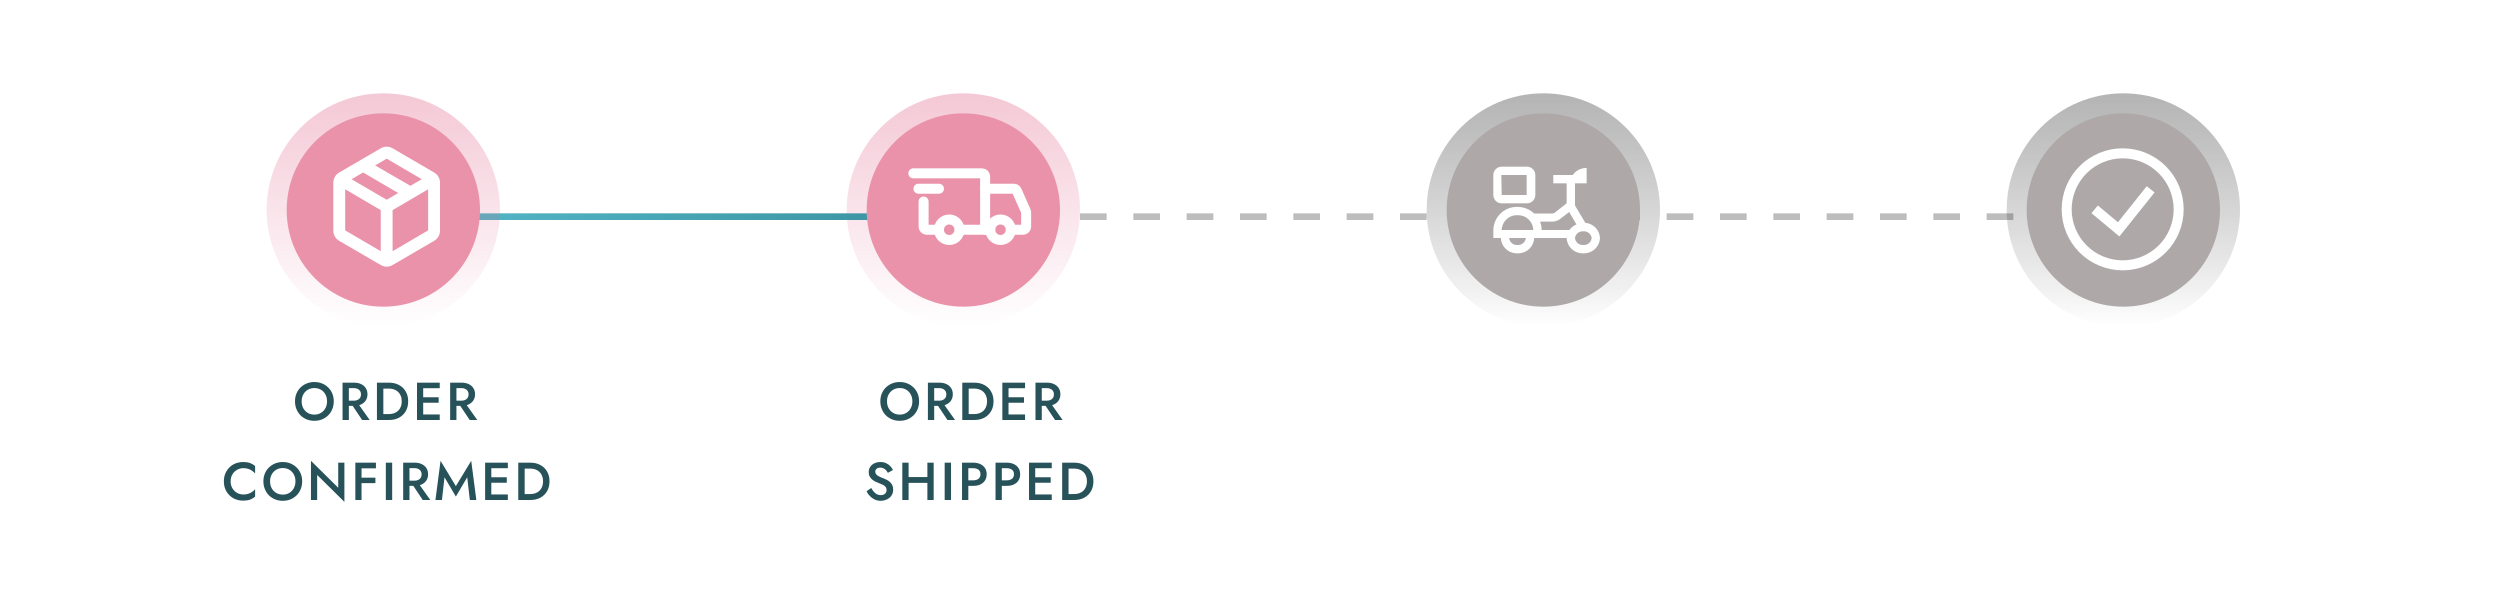
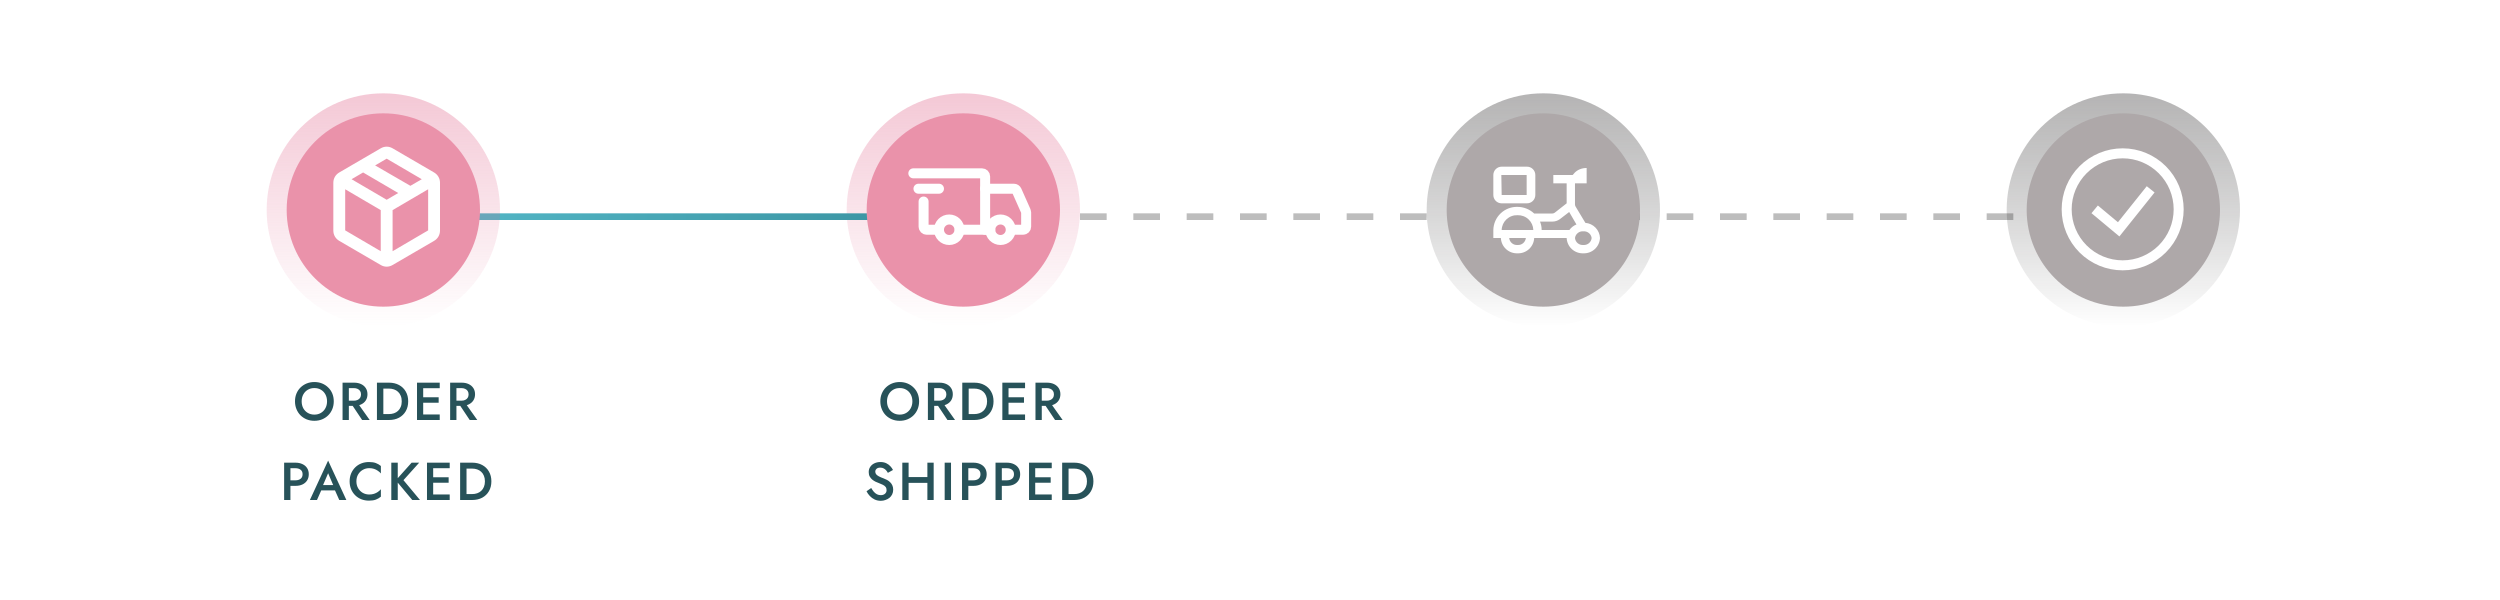
<svg xmlns="http://www.w3.org/2000/svg" width="375" height="90" viewBox="0 0 375 90" fill="none">
  <rect width="375" height="90" fill="white" />
  <circle cx="144.5" cy="31.5" r="17.5" fill="url(#paint0_linear_20_358)" />
  <line x1="146" y1="32.5" x2="59" y2="32.5" stroke="url(#paint1_linear_20_358)" />
-   <path d="M45.249 60.2C45.249 60.584 45.329 60.928 45.489 61.232C45.655 61.531 45.881 61.765 46.169 61.936C46.457 62.107 46.785 62.192 47.153 62.192C47.527 62.192 47.855 62.107 48.137 61.936C48.425 61.765 48.649 61.531 48.809 61.232C48.975 60.928 49.057 60.584 49.057 60.2C49.057 59.816 48.977 59.475 48.817 59.176C48.657 58.872 48.433 58.635 48.145 58.464C47.863 58.293 47.532 58.208 47.153 58.208C46.785 58.208 46.457 58.293 46.169 58.464C45.881 58.635 45.655 58.872 45.489 59.176C45.329 59.475 45.249 59.816 45.249 60.2ZM44.249 60.2C44.249 59.779 44.321 59.392 44.465 59.04C44.609 58.688 44.812 58.384 45.073 58.128C45.34 57.867 45.649 57.664 46.001 57.52C46.359 57.376 46.743 57.304 47.153 57.304C47.575 57.304 47.961 57.376 48.313 57.52C48.665 57.664 48.972 57.867 49.233 58.128C49.5 58.384 49.705 58.688 49.849 59.04C49.993 59.392 50.065 59.779 50.065 60.2C50.065 60.616 49.993 61.003 49.849 61.36C49.705 61.717 49.503 62.027 49.241 62.288C48.98 62.549 48.671 62.755 48.313 62.904C47.961 63.048 47.575 63.12 47.153 63.12C46.737 63.12 46.351 63.048 45.993 62.904C45.636 62.755 45.327 62.549 45.065 62.288C44.809 62.027 44.609 61.717 44.465 61.36C44.321 61.003 44.249 60.616 44.249 60.2ZM52.535 60.328H53.559L55.455 63H54.319L52.535 60.328ZM51.383 57.4H52.327V63H51.383V57.4ZM51.943 58.216V57.4H53.111C53.517 57.4 53.869 57.472 54.167 57.616C54.471 57.76 54.706 57.963 54.871 58.224C55.037 58.48 55.119 58.784 55.119 59.136C55.119 59.488 55.037 59.795 54.871 60.056C54.706 60.317 54.471 60.52 54.167 60.664C53.869 60.808 53.517 60.88 53.111 60.88H51.943V60.104H53.071C53.285 60.104 53.471 60.067 53.631 59.992C53.797 59.917 53.925 59.811 54.015 59.672C54.106 59.528 54.151 59.357 54.151 59.16C54.151 58.957 54.106 58.787 54.015 58.648C53.925 58.509 53.797 58.403 53.631 58.328C53.471 58.253 53.285 58.216 53.071 58.216H51.943ZM56.541 57.4H57.501V63H56.541V57.4ZM58.349 63H57.125V62.112H58.325C58.602 62.112 58.858 62.072 59.093 61.992C59.328 61.912 59.531 61.792 59.701 61.632C59.877 61.472 60.013 61.272 60.109 61.032C60.211 60.792 60.261 60.515 60.261 60.2C60.261 59.885 60.211 59.608 60.109 59.368C60.013 59.128 59.877 58.928 59.701 58.768C59.531 58.608 59.328 58.488 59.093 58.408C58.858 58.328 58.602 58.288 58.325 58.288H57.125V57.4H58.349C58.92 57.4 59.421 57.517 59.853 57.752C60.285 57.981 60.621 58.307 60.861 58.728C61.106 59.144 61.229 59.635 61.229 60.2C61.229 60.765 61.106 61.259 60.861 61.68C60.621 62.096 60.285 62.421 59.853 62.656C59.421 62.885 58.92 63 58.349 63ZM63.135 63V62.168H65.959V63H63.135ZM63.135 58.232V57.4H65.959V58.232H63.135ZM63.135 60.408V59.592H65.799V60.408H63.135ZM62.551 57.4H63.479V63H62.551V57.4ZM68.673 60.328H69.697L71.593 63H70.457L68.673 60.328ZM67.521 57.4H68.465V63H67.521V57.4ZM68.081 58.216V57.4H69.249C69.654 57.4 70.006 57.472 70.305 57.616C70.609 57.76 70.844 57.963 71.009 58.224C71.174 58.48 71.257 58.784 71.257 59.136C71.257 59.488 71.174 59.795 71.009 60.056C70.844 60.317 70.609 60.52 70.305 60.664C70.006 60.808 69.654 60.88 69.249 60.88H68.081V60.104H69.209C69.422 60.104 69.609 60.067 69.769 59.992C69.934 59.917 70.062 59.811 70.153 59.672C70.243 59.528 70.289 59.357 70.289 59.16C70.289 58.957 70.243 58.787 70.153 58.648C70.062 58.509 69.934 58.403 69.769 58.328C69.609 58.253 69.422 58.216 69.209 58.216H68.081ZM34.595 72.2C34.595 72.595 34.683 72.941 34.859 73.24C35.04 73.539 35.275 73.771 35.563 73.936C35.856 74.096 36.174 74.176 36.515 74.176C36.782 74.176 37.022 74.141 37.235 74.072C37.448 74.003 37.64 73.909 37.811 73.792C37.987 73.669 38.139 73.533 38.267 73.384V74.504C38.032 74.696 37.779 74.843 37.507 74.944C37.235 75.045 36.894 75.096 36.483 75.096C36.072 75.096 35.688 75.027 35.331 74.888C34.979 74.749 34.672 74.549 34.411 74.288C34.15 74.027 33.944 73.72 33.795 73.368C33.651 73.011 33.579 72.621 33.579 72.2C33.579 71.779 33.651 71.392 33.795 71.04C33.944 70.683 34.15 70.373 34.411 70.112C34.672 69.851 34.979 69.651 35.331 69.512C35.688 69.373 36.072 69.304 36.483 69.304C36.894 69.304 37.235 69.355 37.507 69.456C37.779 69.557 38.032 69.704 38.267 69.896V71.016C38.139 70.867 37.987 70.733 37.811 70.616C37.64 70.493 37.448 70.397 37.235 70.328C37.022 70.259 36.782 70.224 36.515 70.224C36.174 70.224 35.856 70.307 35.563 70.472C35.275 70.632 35.04 70.861 34.859 71.16C34.683 71.453 34.595 71.8 34.595 72.2ZM40.51 72.2C40.51 72.584 40.59 72.928 40.75 73.232C40.916 73.531 41.142 73.765 41.43 73.936C41.718 74.107 42.046 74.192 42.414 74.192C42.788 74.192 43.116 74.107 43.398 73.936C43.686 73.765 43.91 73.531 44.07 73.232C44.236 72.928 44.318 72.584 44.318 72.2C44.318 71.816 44.238 71.475 44.078 71.176C43.918 70.872 43.694 70.635 43.406 70.464C43.124 70.293 42.793 70.208 42.414 70.208C42.046 70.208 41.718 70.293 41.43 70.464C41.142 70.635 40.916 70.872 40.75 71.176C40.59 71.475 40.51 71.816 40.51 72.2ZM39.51 72.2C39.51 71.779 39.582 71.392 39.726 71.04C39.87 70.688 40.073 70.384 40.334 70.128C40.601 69.867 40.91 69.664 41.262 69.52C41.62 69.376 42.004 69.304 42.414 69.304C42.836 69.304 43.222 69.376 43.574 69.52C43.926 69.664 44.233 69.867 44.494 70.128C44.761 70.384 44.966 70.688 45.11 71.04C45.254 71.392 45.326 71.779 45.326 72.2C45.326 72.616 45.254 73.003 45.11 73.36C44.966 73.717 44.764 74.027 44.502 74.288C44.241 74.549 43.932 74.755 43.574 74.904C43.222 75.048 42.836 75.12 42.414 75.12C41.998 75.12 41.612 75.048 41.254 74.904C40.897 74.755 40.588 74.549 40.326 74.288C40.07 74.027 39.87 73.717 39.726 73.36C39.582 73.003 39.51 72.616 39.51 72.2ZM50.732 69.4H51.66V75.28L47.572 71.24V75H46.644V69.12L50.732 73.16V69.4ZM53.886 70.248V69.4H56.39V70.248H53.886ZM53.886 72.472V71.648H56.31V72.472H53.886ZM53.302 69.4H54.23V75H53.302V69.4ZM57.874 69.4H58.826V75H57.874V69.4ZM61.629 72.328H62.653L64.549 75H63.413L61.629 72.328ZM60.477 69.4H61.421V75H60.477V69.4ZM61.037 70.216V69.4H62.205C62.611 69.4 62.962 69.472 63.261 69.616C63.565 69.76 63.8 69.963 63.965 70.224C64.13 70.48 64.213 70.784 64.213 71.136C64.213 71.488 64.13 71.795 63.965 72.056C63.8 72.317 63.565 72.52 63.261 72.664C62.962 72.808 62.611 72.88 62.205 72.88H61.037V72.104H62.165C62.379 72.104 62.565 72.067 62.725 71.992C62.891 71.917 63.019 71.811 63.109 71.672C63.2 71.528 63.245 71.357 63.245 71.16C63.245 70.957 63.2 70.787 63.109 70.648C63.019 70.509 62.891 70.403 62.725 70.328C62.565 70.253 62.379 70.216 62.165 70.216H61.037ZM66.675 71.592L66.291 75H65.315L66.083 69.12L68.379 72.92L70.683 69.12L71.451 75H70.475L70.083 71.592L68.379 74.48L66.675 71.592ZM73.353 75V74.168H76.177V75H73.353ZM73.353 70.232V69.4H76.177V70.232H73.353ZM73.353 72.408V71.592H76.017V72.408H73.353ZM72.769 69.4H73.697V75H72.769V69.4ZM77.74 69.4H78.7V75H77.74V69.4ZM79.548 75H78.324V74.112H79.524C79.801 74.112 80.057 74.072 80.292 73.992C80.526 73.912 80.729 73.792 80.9 73.632C81.076 73.472 81.212 73.272 81.308 73.032C81.409 72.792 81.46 72.515 81.46 72.2C81.46 71.885 81.409 71.608 81.308 71.368C81.212 71.128 81.076 70.928 80.9 70.768C80.729 70.608 80.526 70.488 80.292 70.408C80.057 70.328 79.801 70.288 79.524 70.288H78.324V69.4H79.548C80.118 69.4 80.62 69.517 81.052 69.752C81.484 69.981 81.82 70.307 82.06 70.728C82.305 71.144 82.428 71.635 82.428 72.2C82.428 72.765 82.305 73.259 82.06 73.68C81.82 74.096 81.484 74.421 81.052 74.656C80.62 74.885 80.118 75 79.548 75Z" fill="#275259" />
+   <path d="M45.249 60.2C45.249 60.584 45.329 60.928 45.489 61.232C45.655 61.531 45.881 61.765 46.169 61.936C46.457 62.107 46.785 62.192 47.153 62.192C47.527 62.192 47.855 62.107 48.137 61.936C48.425 61.765 48.649 61.531 48.809 61.232C48.975 60.928 49.057 60.584 49.057 60.2C49.057 59.816 48.977 59.475 48.817 59.176C48.657 58.872 48.433 58.635 48.145 58.464C47.863 58.293 47.532 58.208 47.153 58.208C46.785 58.208 46.457 58.293 46.169 58.464C45.881 58.635 45.655 58.872 45.489 59.176C45.329 59.475 45.249 59.816 45.249 60.2ZM44.249 60.2C44.249 59.779 44.321 59.392 44.465 59.04C44.609 58.688 44.812 58.384 45.073 58.128C45.34 57.867 45.649 57.664 46.001 57.52C46.359 57.376 46.743 57.304 47.153 57.304C47.575 57.304 47.961 57.376 48.313 57.52C48.665 57.664 48.972 57.867 49.233 58.128C49.5 58.384 49.705 58.688 49.849 59.04C49.993 59.392 50.065 59.779 50.065 60.2C50.065 60.616 49.993 61.003 49.849 61.36C49.705 61.717 49.503 62.027 49.241 62.288C48.98 62.549 48.671 62.755 48.313 62.904C47.961 63.048 47.575 63.12 47.153 63.12C46.737 63.12 46.351 63.048 45.993 62.904C45.636 62.755 45.327 62.549 45.065 62.288C44.809 62.027 44.609 61.717 44.465 61.36C44.321 61.003 44.249 60.616 44.249 60.2ZM52.535 60.328H53.559L55.455 63H54.319L52.535 60.328ZM51.383 57.4H52.327V63H51.383V57.4ZM51.943 58.216V57.4H53.111C53.517 57.4 53.869 57.472 54.167 57.616C54.471 57.76 54.706 57.963 54.871 58.224C55.037 58.48 55.119 58.784 55.119 59.136C55.119 59.488 55.037 59.795 54.871 60.056C54.706 60.317 54.471 60.52 54.167 60.664C53.869 60.808 53.517 60.88 53.111 60.88H51.943V60.104H53.071C53.285 60.104 53.471 60.067 53.631 59.992C53.797 59.917 53.925 59.811 54.015 59.672C54.106 59.528 54.151 59.357 54.151 59.16C54.151 58.957 54.106 58.787 54.015 58.648C53.925 58.509 53.797 58.403 53.631 58.328C53.471 58.253 53.285 58.216 53.071 58.216H51.943ZM56.541 57.4H57.501V63H56.541V57.4ZM58.349 63H57.125V62.112H58.325C58.602 62.112 58.858 62.072 59.093 61.992C59.328 61.912 59.531 61.792 59.701 61.632C59.877 61.472 60.013 61.272 60.109 61.032C60.211 60.792 60.261 60.515 60.261 60.2C60.261 59.885 60.211 59.608 60.109 59.368C60.013 59.128 59.877 58.928 59.701 58.768C59.531 58.608 59.328 58.488 59.093 58.408C58.858 58.328 58.602 58.288 58.325 58.288H57.125V57.4H58.349C58.92 57.4 59.421 57.517 59.853 57.752C60.285 57.981 60.621 58.307 60.861 58.728C61.106 59.144 61.229 59.635 61.229 60.2C61.229 60.765 61.106 61.259 60.861 61.68C60.621 62.096 60.285 62.421 59.853 62.656C59.421 62.885 58.92 63 58.349 63ZM63.135 63V62.168H65.959V63H63.135ZM63.135 58.232V57.4H65.959V58.232H63.135ZM63.135 60.408V59.592H65.799V60.408H63.135ZM62.551 57.4H63.479V63H62.551V57.4ZM68.673 60.328H69.697L71.593 63H70.457L68.673 60.328ZM67.521 57.4H68.465V63H67.521V57.4ZM68.081 58.216V57.4H69.249C69.654 57.4 70.006 57.472 70.305 57.616C70.609 57.76 70.844 57.963 71.009 58.224C71.174 58.48 71.257 58.784 71.257 59.136C71.257 59.488 71.174 59.795 71.009 60.056C70.844 60.317 70.609 60.52 70.305 60.664C70.006 60.808 69.654 60.88 69.249 60.88H68.081V60.104H69.209C69.422 60.104 69.609 60.067 69.769 59.992C69.934 59.917 70.062 59.811 70.153 59.672C70.243 59.528 70.289 59.357 70.289 59.16C70.289 58.957 70.243 58.787 70.153 58.648C70.062 58.509 69.934 58.403 69.769 58.328C69.609 58.253 69.422 58.216 69.209 58.216H68.081ZM42.62 69.4H43.564V75H42.62V69.4ZM43.18 70.232V69.4H44.308C44.713 69.4 45.065 69.472 45.364 69.616C45.668 69.755 45.903 69.955 46.068 70.216C46.233 70.472 46.316 70.779 46.316 71.136C46.316 71.493 46.233 71.803 46.068 72.064C45.903 72.325 45.668 72.528 45.364 72.672C45.065 72.811 44.713 72.88 44.308 72.88H43.18V72.048H44.308C44.633 72.048 44.895 71.971 45.092 71.816C45.289 71.661 45.388 71.435 45.388 71.136C45.388 70.837 45.289 70.613 45.092 70.464C44.895 70.309 44.633 70.232 44.308 70.232H43.18ZM47.755 73.56L47.931 72.76H50.531L50.715 73.56H47.755ZM49.219 70.984L48.339 73.04L48.323 73.248L47.547 75H46.483L49.219 69.088L51.955 75H50.891L50.131 73.296L50.107 73.064L49.219 70.984ZM53.46 72.2C53.46 72.595 53.548 72.941 53.724 73.24C53.905 73.539 54.14 73.771 54.428 73.936C54.721 74.096 55.038 74.176 55.38 74.176C55.647 74.176 55.886 74.141 56.1 74.072C56.313 74.003 56.505 73.909 56.676 73.792C56.852 73.669 57.004 73.533 57.132 73.384V74.504C56.897 74.696 56.644 74.843 56.372 74.944C56.1 75.045 55.758 75.096 55.348 75.096C54.937 75.096 54.553 75.027 54.196 74.888C53.844 74.749 53.537 74.549 53.276 74.288C53.014 74.027 52.809 73.72 52.66 73.368C52.516 73.011 52.444 72.621 52.444 72.2C52.444 71.779 52.516 71.392 52.66 71.04C52.809 70.683 53.014 70.373 53.276 70.112C53.537 69.851 53.844 69.651 54.196 69.512C54.553 69.373 54.937 69.304 55.348 69.304C55.758 69.304 56.1 69.355 56.372 69.456C56.644 69.557 56.897 69.704 57.132 69.896V71.016C57.004 70.867 56.852 70.733 56.676 70.616C56.505 70.493 56.313 70.397 56.1 70.328C55.886 70.259 55.647 70.224 55.38 70.224C55.038 70.224 54.721 70.307 54.428 70.472C54.14 70.632 53.905 70.861 53.724 71.16C53.548 71.453 53.46 71.8 53.46 72.2ZM58.695 69.4H59.663V75H58.695V69.4ZM61.743 69.4H62.879L60.519 72.024L62.999 75H61.839L59.375 72.048L61.743 69.4ZM64.632 75V74.168H67.456V75H64.632ZM64.632 70.232V69.4H67.456V70.232H64.632ZM64.632 72.408V71.592H67.296V72.408H64.632ZM64.048 69.4H64.976V75H64.048V69.4ZM69.019 69.4H69.978V75H69.019V69.4ZM70.826 75H69.603V74.112H70.802C71.08 74.112 71.336 74.072 71.57 73.992C71.805 73.912 72.008 73.792 72.178 73.632C72.355 73.472 72.49 73.272 72.587 73.032C72.688 72.792 72.739 72.515 72.739 72.2C72.739 71.885 72.688 71.608 72.587 71.368C72.49 71.128 72.355 70.928 72.178 70.768C72.008 70.608 71.805 70.488 71.57 70.408C71.336 70.328 71.08 70.288 70.802 70.288H69.603V69.4H70.826C71.397 69.4 71.898 69.517 72.331 69.752C72.763 69.981 73.099 70.307 73.338 70.728C73.584 71.144 73.707 71.635 73.707 72.2C73.707 72.765 73.584 73.259 73.338 73.68C73.099 74.096 72.763 74.421 72.331 74.656C71.898 74.885 71.397 75 70.826 75Z" fill="#275259" />
  <path d="M133.05 60.2C133.05 60.584 133.13 60.928 133.29 61.232C133.455 61.531 133.682 61.765 133.97 61.936C134.258 62.107 134.586 62.192 134.954 62.192C135.327 62.192 135.655 62.107 135.938 61.936C136.226 61.765 136.45 61.531 136.61 61.232C136.775 60.928 136.858 60.584 136.858 60.2C136.858 59.816 136.778 59.475 136.618 59.176C136.458 58.872 136.234 58.635 135.946 58.464C135.663 58.293 135.333 58.208 134.954 58.208C134.586 58.208 134.258 58.293 133.97 58.464C133.682 58.635 133.455 58.872 133.29 59.176C133.13 59.475 133.05 59.816 133.05 60.2ZM132.05 60.2C132.05 59.779 132.122 59.392 132.266 59.04C132.41 58.688 132.613 58.384 132.874 58.128C133.141 57.867 133.45 57.664 133.802 57.52C134.159 57.376 134.543 57.304 134.954 57.304C135.375 57.304 135.762 57.376 136.114 57.52C136.466 57.664 136.773 57.867 137.034 58.128C137.301 58.384 137.506 58.688 137.65 59.04C137.794 59.392 137.866 59.779 137.866 60.2C137.866 60.616 137.794 61.003 137.65 61.36C137.506 61.717 137.303 62.027 137.042 62.288C136.781 62.549 136.471 62.755 136.114 62.904C135.762 63.048 135.375 63.12 134.954 63.12C134.538 63.12 134.151 63.048 133.794 62.904C133.437 62.755 133.127 62.549 132.866 62.288C132.61 62.027 132.41 61.717 132.266 61.36C132.122 61.003 132.05 60.616 132.05 60.2ZM140.336 60.328H141.36L143.256 63H142.12L140.336 60.328ZM139.184 57.4H140.128V63H139.184V57.4ZM139.744 58.216V57.4H140.912C141.317 57.4 141.669 57.472 141.968 57.616C142.272 57.76 142.507 57.963 142.672 58.224C142.837 58.48 142.92 58.784 142.92 59.136C142.92 59.488 142.837 59.795 142.672 60.056C142.507 60.317 142.272 60.52 141.968 60.664C141.669 60.808 141.317 60.88 140.912 60.88H139.744V60.104H140.872C141.085 60.104 141.272 60.067 141.432 59.992C141.597 59.917 141.725 59.811 141.816 59.672C141.907 59.528 141.952 59.357 141.952 59.16C141.952 58.957 141.907 58.787 141.816 58.648C141.725 58.509 141.597 58.403 141.432 58.328C141.272 58.253 141.085 58.216 140.872 58.216H139.744ZM144.342 57.4H145.302V63H144.342V57.4ZM146.15 63H144.926V62.112H146.126C146.403 62.112 146.659 62.072 146.894 61.992C147.129 61.912 147.331 61.792 147.502 61.632C147.678 61.472 147.814 61.272 147.91 61.032C148.011 60.792 148.062 60.515 148.062 60.2C148.062 59.885 148.011 59.608 147.91 59.368C147.814 59.128 147.678 58.928 147.502 58.768C147.331 58.608 147.129 58.488 146.894 58.408C146.659 58.328 146.403 58.288 146.126 58.288H144.926V57.4H146.15C146.721 57.4 147.222 57.517 147.654 57.752C148.086 57.981 148.422 58.307 148.662 58.728C148.907 59.144 149.03 59.635 149.03 60.2C149.03 60.765 148.907 61.259 148.662 61.68C148.422 62.096 148.086 62.421 147.654 62.656C147.222 62.885 146.721 63 146.15 63ZM150.935 63V62.168H153.759V63H150.935ZM150.935 58.232V57.4H153.759V58.232H150.935ZM150.935 60.408V59.592H153.599V60.408H150.935ZM150.351 57.4H151.279V63H150.351V57.4ZM156.474 60.328H157.498L159.394 63H158.258L156.474 60.328ZM155.322 57.4H156.266V63H155.322V57.4ZM155.882 58.216V57.4H157.05C157.455 57.4 157.807 57.472 158.106 57.616C158.41 57.76 158.644 57.963 158.81 58.224C158.975 58.48 159.058 58.784 159.058 59.136C159.058 59.488 158.975 59.795 158.81 60.056C158.644 60.317 158.41 60.52 158.106 60.664C157.807 60.808 157.455 60.88 157.05 60.88H155.882V60.104H157.01C157.223 60.104 157.41 60.067 157.57 59.992C157.735 59.917 157.863 59.811 157.954 59.672C158.044 59.528 158.09 59.357 158.09 59.16C158.09 58.957 158.044 58.787 157.954 58.648C157.863 58.509 157.735 58.403 157.57 58.328C157.41 58.253 157.223 58.216 157.01 58.216H155.882ZM130.683 73.2C130.805 73.413 130.936 73.603 131.075 73.768C131.219 73.928 131.376 74.053 131.547 74.144C131.717 74.229 131.909 74.272 132.123 74.272C132.379 74.272 132.587 74.203 132.747 74.064C132.907 73.925 132.987 73.747 132.987 73.528C132.987 73.32 132.936 73.155 132.835 73.032C132.733 72.904 132.592 72.797 132.411 72.712C132.235 72.621 132.029 72.533 131.795 72.448C131.656 72.4 131.501 72.336 131.331 72.256C131.16 72.171 130.997 72.067 130.843 71.944C130.688 71.816 130.56 71.661 130.459 71.48C130.357 71.293 130.307 71.069 130.307 70.808C130.307 70.509 130.384 70.248 130.539 70.024C130.693 69.795 130.901 69.619 131.163 69.496C131.429 69.368 131.731 69.304 132.067 69.304C132.397 69.304 132.685 69.363 132.931 69.48C133.176 69.597 133.381 69.747 133.547 69.928C133.717 70.109 133.851 70.299 133.947 70.496L133.179 70.928C133.109 70.789 133.021 70.661 132.915 70.544C132.808 70.421 132.683 70.325 132.539 70.256C132.4 70.181 132.237 70.144 132.051 70.144C131.789 70.144 131.597 70.205 131.475 70.328C131.352 70.445 131.291 70.584 131.291 70.744C131.291 70.888 131.333 71.019 131.419 71.136C131.509 71.248 131.648 71.355 131.835 71.456C132.021 71.557 132.264 71.661 132.563 71.768C132.728 71.827 132.893 71.901 133.059 71.992C133.229 72.083 133.384 72.197 133.523 72.336C133.661 72.469 133.771 72.627 133.851 72.808C133.936 72.989 133.979 73.203 133.979 73.448C133.979 73.709 133.928 73.944 133.827 74.152C133.725 74.36 133.587 74.536 133.411 74.68C133.235 74.819 133.035 74.925 132.811 75C132.592 75.08 132.363 75.12 132.123 75.12C131.792 75.12 131.485 75.056 131.203 74.928C130.925 74.795 130.683 74.619 130.475 74.4C130.267 74.181 130.101 73.944 129.979 73.688L130.683 73.2ZM135.723 72.432V71.56H139.715V72.432H135.723ZM139.107 69.4H140.051V75H139.107V69.4ZM135.347 69.4H136.291V75H135.347V69.4ZM141.701 69.4H142.653V75H141.701V69.4ZM144.304 69.4H145.248V75H144.304V69.4ZM144.864 70.232V69.4H145.992C146.397 69.4 146.749 69.472 147.048 69.616C147.352 69.755 147.586 69.955 147.752 70.216C147.917 70.472 148 70.779 148 71.136C148 71.493 147.917 71.803 147.752 72.064C147.586 72.325 147.352 72.528 147.048 72.672C146.749 72.811 146.397 72.88 145.992 72.88H144.864V72.048H145.992C146.317 72.048 146.578 71.971 146.776 71.816C146.973 71.661 147.072 71.435 147.072 71.136C147.072 70.837 146.973 70.613 146.776 70.464C146.578 70.309 146.317 70.232 145.992 70.232H144.864ZM149.329 69.4H150.273V75H149.329V69.4ZM149.889 70.232V69.4H151.017C151.422 69.4 151.774 69.472 152.073 69.616C152.377 69.755 152.611 69.955 152.777 70.216C152.942 70.472 153.025 70.779 153.025 71.136C153.025 71.493 152.942 71.803 152.777 72.064C152.611 72.325 152.377 72.528 152.073 72.672C151.774 72.811 151.422 72.88 151.017 72.88H149.889V72.048H151.017C151.342 72.048 151.603 71.971 151.801 71.816C151.998 71.661 152.097 71.435 152.097 71.136C152.097 70.837 151.998 70.613 151.801 70.464C151.603 70.309 151.342 70.232 151.017 70.232H149.889ZM154.938 75V74.168H157.762V75H154.938ZM154.938 70.232V69.4H157.762V70.232H154.938ZM154.938 72.408V71.592H157.602V72.408H154.938ZM154.354 69.4H155.282V75H154.354V69.4ZM159.324 69.4H160.284V75H159.324V69.4ZM161.132 75H159.908V74.112H161.108C161.385 74.112 161.641 74.072 161.876 73.992C162.111 73.912 162.313 73.792 162.484 73.632C162.66 73.472 162.796 73.272 162.892 73.032C162.993 72.792 163.044 72.515 163.044 72.2C163.044 71.885 162.993 71.608 162.892 71.368C162.796 71.128 162.66 70.928 162.484 70.768C162.313 70.608 162.111 70.488 161.876 70.408C161.641 70.328 161.385 70.288 161.108 70.288H159.908V69.4H161.132C161.703 69.4 162.204 69.517 162.636 69.752C163.068 69.981 163.404 70.307 163.644 70.728C163.889 71.144 164.012 71.635 164.012 72.2C164.012 72.765 163.889 73.259 163.644 73.68C163.404 74.096 163.068 74.421 162.636 74.656C162.204 74.885 161.703 75 161.132 75Z" fill="#275259" />
  <line x1="146" y1="32.5" x2="319" y2="32.5" stroke="#BDBDBD" stroke-dasharray="4 4" />
  <circle cx="231.5" cy="31.5" r="17.5" fill="url(#paint2_linear_20_358)" />
  <circle cx="318.5" cy="31.5" r="17.5" fill="url(#paint3_linear_20_358)" />
  <circle cx="144.5" cy="31.5" r="14.5" fill="#EA92AA" />
  <circle cx="231.5" cy="31.5" r="14.5" fill="#AEA8A9" />
  <path d="M227.629 31.03C228.559 31.034 229.452 31.392 230.129 32.029H232.838C232.975 32.027 233.108 31.982 233.218 31.899L234.998 30.5V27.5H232.998V26.251H235.897C235.997 26.118 236.107 25.994 236.227 25.881C236.448 25.665 236.71 25.495 236.997 25.381C237.316 25.257 237.655 25.196 237.997 25.201V27.5H236.247V30.66C236.248 30.773 236.279 30.883 236.337 30.98L237.807 33.429C238.386 33.475 238.928 33.731 239.332 34.149C239.735 34.567 239.972 35.118 239.997 35.699C239.968 36.334 239.689 36.933 239.221 37.364C238.753 37.794 238.133 38.023 237.497 37.998C236.861 38.023 236.242 37.794 235.773 37.364C235.305 36.933 235.026 36.334 234.998 35.699H224V34.499C224.009 34.032 224.11 33.572 224.298 33.145C224.485 32.718 224.756 32.332 225.093 32.009C225.43 31.687 225.828 31.434 226.263 31.266C226.699 31.098 227.163 31.018 227.629 31.03ZM227.629 32.279C227.327 32.267 227.025 32.315 226.741 32.421C226.458 32.526 226.198 32.687 225.977 32.893C225.755 33.099 225.577 33.347 225.452 33.623C225.328 33.899 225.259 34.197 225.25 34.499H229.999C229.99 34.197 229.921 33.901 229.797 33.626C229.673 33.351 229.496 33.103 229.275 32.897C229.055 32.69 228.796 32.53 228.514 32.424C228.231 32.318 227.931 32.269 227.629 32.279ZM237.497 36.748C237.802 36.773 238.104 36.677 238.338 36.481C238.572 36.284 238.719 36.003 238.747 35.699C238.707 35.403 238.555 35.135 238.322 34.949C238.089 34.763 237.794 34.673 237.497 34.699C237.2 34.673 236.905 34.763 236.672 34.949C236.439 35.135 236.287 35.403 236.247 35.699C236.275 36.003 236.422 36.284 236.656 36.481C236.89 36.677 237.193 36.773 237.497 36.748ZM235.408 34.499C235.674 34.126 236.042 33.838 236.467 33.669L235.378 31.799L233.998 32.859C233.672 33.104 233.276 33.237 232.868 33.239H230.999C231.166 33.638 231.251 34.066 231.248 34.499H235.408Z" fill="white" />
  <path d="M225.25 25.001H228.999C229.167 24.994 229.335 25.022 229.493 25.081C229.65 25.141 229.794 25.232 229.915 25.349C230.036 25.466 230.133 25.606 230.199 25.761C230.265 25.916 230.299 26.082 230.299 26.251V29.25C230.299 29.419 230.265 29.585 230.199 29.74C230.133 29.895 230.036 30.035 229.915 30.152C229.794 30.269 229.65 30.36 229.493 30.419C229.335 30.479 229.167 30.507 228.999 30.5H225.2C224.877 30.487 224.572 30.35 224.348 30.117C224.124 29.884 224 29.573 224 29.25V26.251C224 25.919 224.132 25.601 224.366 25.367C224.6 25.133 224.918 25.001 225.25 25.001ZM225.25 29.25H228.999V26.251H225.2L225.25 29.25ZM227.629 36.748C227.933 36.771 228.234 36.674 228.467 36.478C228.701 36.282 228.848 36.002 228.879 35.699H230.129C230.1 36.334 229.821 36.933 229.353 37.364C228.885 37.794 228.265 38.023 227.629 37.998C226.993 38.023 226.374 37.794 225.905 37.364C225.437 36.933 225.158 36.334 225.13 35.699H226.379C226.407 36.003 226.554 36.284 226.788 36.481C227.022 36.677 227.325 36.773 227.629 36.748Z" fill="white" />
  <circle cx="318.5" cy="31.5" r="14.5" fill="#AEA8A9" />
  <path d="M142.385 36C142.793 36 143.184 35.838 143.472 35.549C143.761 35.261 143.923 34.87 143.923 34.462C143.923 34.053 143.761 33.662 143.472 33.374C143.184 33.085 142.793 32.923 142.385 32.923C141.977 32.923 141.585 33.085 141.297 33.374C141.008 33.662 140.846 34.053 140.846 34.462C140.846 34.87 141.008 35.261 141.297 35.549C141.585 35.838 141.977 36 142.385 36ZM150.077 36C150.485 36 150.876 35.838 151.165 35.549C151.453 35.261 151.615 34.87 151.615 34.462C151.615 34.053 151.453 33.662 151.165 33.374C150.876 33.085 150.485 32.923 150.077 32.923C149.669 32.923 149.278 33.085 148.989 33.374C148.701 33.662 148.538 34.053 148.538 34.462C148.538 34.87 148.701 35.261 148.989 35.549C149.278 35.838 149.669 36 150.077 36Z" stroke="white" stroke-width="1.5" stroke-miterlimit="1.5" stroke-linecap="round" stroke-linejoin="round" />
  <path d="M143.962 34.462H147.769V26.462C147.769 26.339 147.721 26.222 147.634 26.135C147.547 26.049 147.43 26 147.308 26H137M140.577 34.462H139C138.939 34.462 138.879 34.45 138.823 34.426C138.767 34.403 138.717 34.369 138.674 34.326C138.631 34.283 138.597 34.233 138.574 34.177C138.55 34.121 138.538 34.061 138.538 34V30.231" stroke="white" stroke-width="1.5" stroke-linecap="round" />
  <path d="M137.769 28.308H140.846" stroke="white" stroke-width="1.5" stroke-linecap="round" stroke-linejoin="round" />
  <path d="M147.769 28.308H152.085C152.174 28.308 152.261 28.334 152.336 28.382C152.411 28.431 152.47 28.5 152.506 28.581L153.883 31.68C153.909 31.739 153.923 31.802 153.923 31.867V34C153.923 34.061 153.911 34.121 153.888 34.177C153.865 34.233 153.831 34.283 153.788 34.326C153.745 34.369 153.694 34.403 153.638 34.426C153.582 34.45 153.522 34.462 153.462 34.462H152M147.769 34.462H148.538" stroke="white" stroke-width="1.5" stroke-linecap="round" />
  <circle cx="57.5" cy="31.5" r="17.5" fill="url(#paint4_linear_20_358)" />
  <circle cx="57.5" cy="31.5" r="14.5" fill="#EA92AA" />
  <path d="M57.111 37.682V31.517L51.778 28.39V34.555L57.111 37.682ZM58.889 37.682L64.222 34.555V28.39L58.889 31.517V37.682ZM57.111 39.752L50.889 36.13C50.607 35.965 50.389 35.748 50.234 35.477C50.078 35.208 50.001 34.907 50 34.578V27.422C50 27.093 50.078 26.793 50.234 26.523C50.39 26.253 50.608 26.035 50.889 25.87L57.111 22.247C57.393 22.082 57.689 22 58 22C58.311 22 58.607 22.082 58.889 22.247L65.111 25.87C65.393 26.035 65.611 26.253 65.767 26.523C65.923 26.793 66.001 27.093 66 27.422V34.578C66 34.907 65.922 35.208 65.767 35.477C65.612 35.748 65.393 35.965 65.111 36.13L58.889 39.752C58.607 39.917 58.311 40 58 40C57.689 40 57.393 39.917 57.111 39.752ZM61.556 27.872L63.267 26.883L58 23.8L56.267 24.812L61.556 27.872ZM58 29.965L59.733 28.953L54.467 25.87L52.733 26.883L58 29.965Z" fill="white" />
  <path d="M314.2 31.4L317.8 34.4L322.6 28.4M318.4 39.8C317.297 39.8 316.205 39.583 315.185 39.161C314.166 38.738 313.24 38.12 312.46 37.34C311.68 36.56 311.062 35.634 310.639 34.614C310.217 33.595 310 32.503 310 31.4C310 30.297 310.217 29.205 310.639 28.186C311.062 27.166 311.68 26.24 312.46 25.46C313.24 24.68 314.166 24.062 315.185 23.639C316.205 23.217 317.297 23 318.4 23C320.628 23 322.764 23.885 324.34 25.46C325.915 27.036 326.8 29.172 326.8 31.4C326.8 33.628 325.915 35.764 324.34 37.34C322.764 38.915 320.628 39.8 318.4 39.8Z" stroke="white" stroke-width="1.5" />
  <defs>
    <linearGradient id="paint0_linear_20_358" x1="144.5" y1="14" x2="144.5" y2="49" gradientUnits="userSpaceOnUse">
      <stop stop-color="#DF6389" stop-opacity="0.35" />
      <stop offset="1" stop-color="#DF6389" stop-opacity="0" />
    </linearGradient>
    <linearGradient id="paint1_linear_20_358" x1="143" y1="32" x2="59" y2="32" gradientUnits="userSpaceOnUse">
      <stop stop-color="#38909E" />
      <stop offset="1" stop-color="#56BBCB" />
    </linearGradient>
    <linearGradient id="paint2_linear_20_358" x1="231.5" y1="14" x2="231.5" y2="49" gradientUnits="userSpaceOnUse">
      <stop stop-color="#2C292A" stop-opacity="0.35" />
      <stop offset="1" stop-opacity="0" />
    </linearGradient>
    <linearGradient id="paint3_linear_20_358" x1="318.5" y1="14" x2="318.5" y2="49" gradientUnits="userSpaceOnUse">
      <stop stop-color="#2C292A" stop-opacity="0.35" />
      <stop offset="1" stop-opacity="0" />
    </linearGradient>
    <linearGradient id="paint4_linear_20_358" x1="57.5" y1="14" x2="57.5" y2="49" gradientUnits="userSpaceOnUse">
      <stop stop-color="#DF6389" stop-opacity="0.35" />
      <stop offset="1" stop-color="#DF6389" stop-opacity="0" />
    </linearGradient>
  </defs>
</svg>
